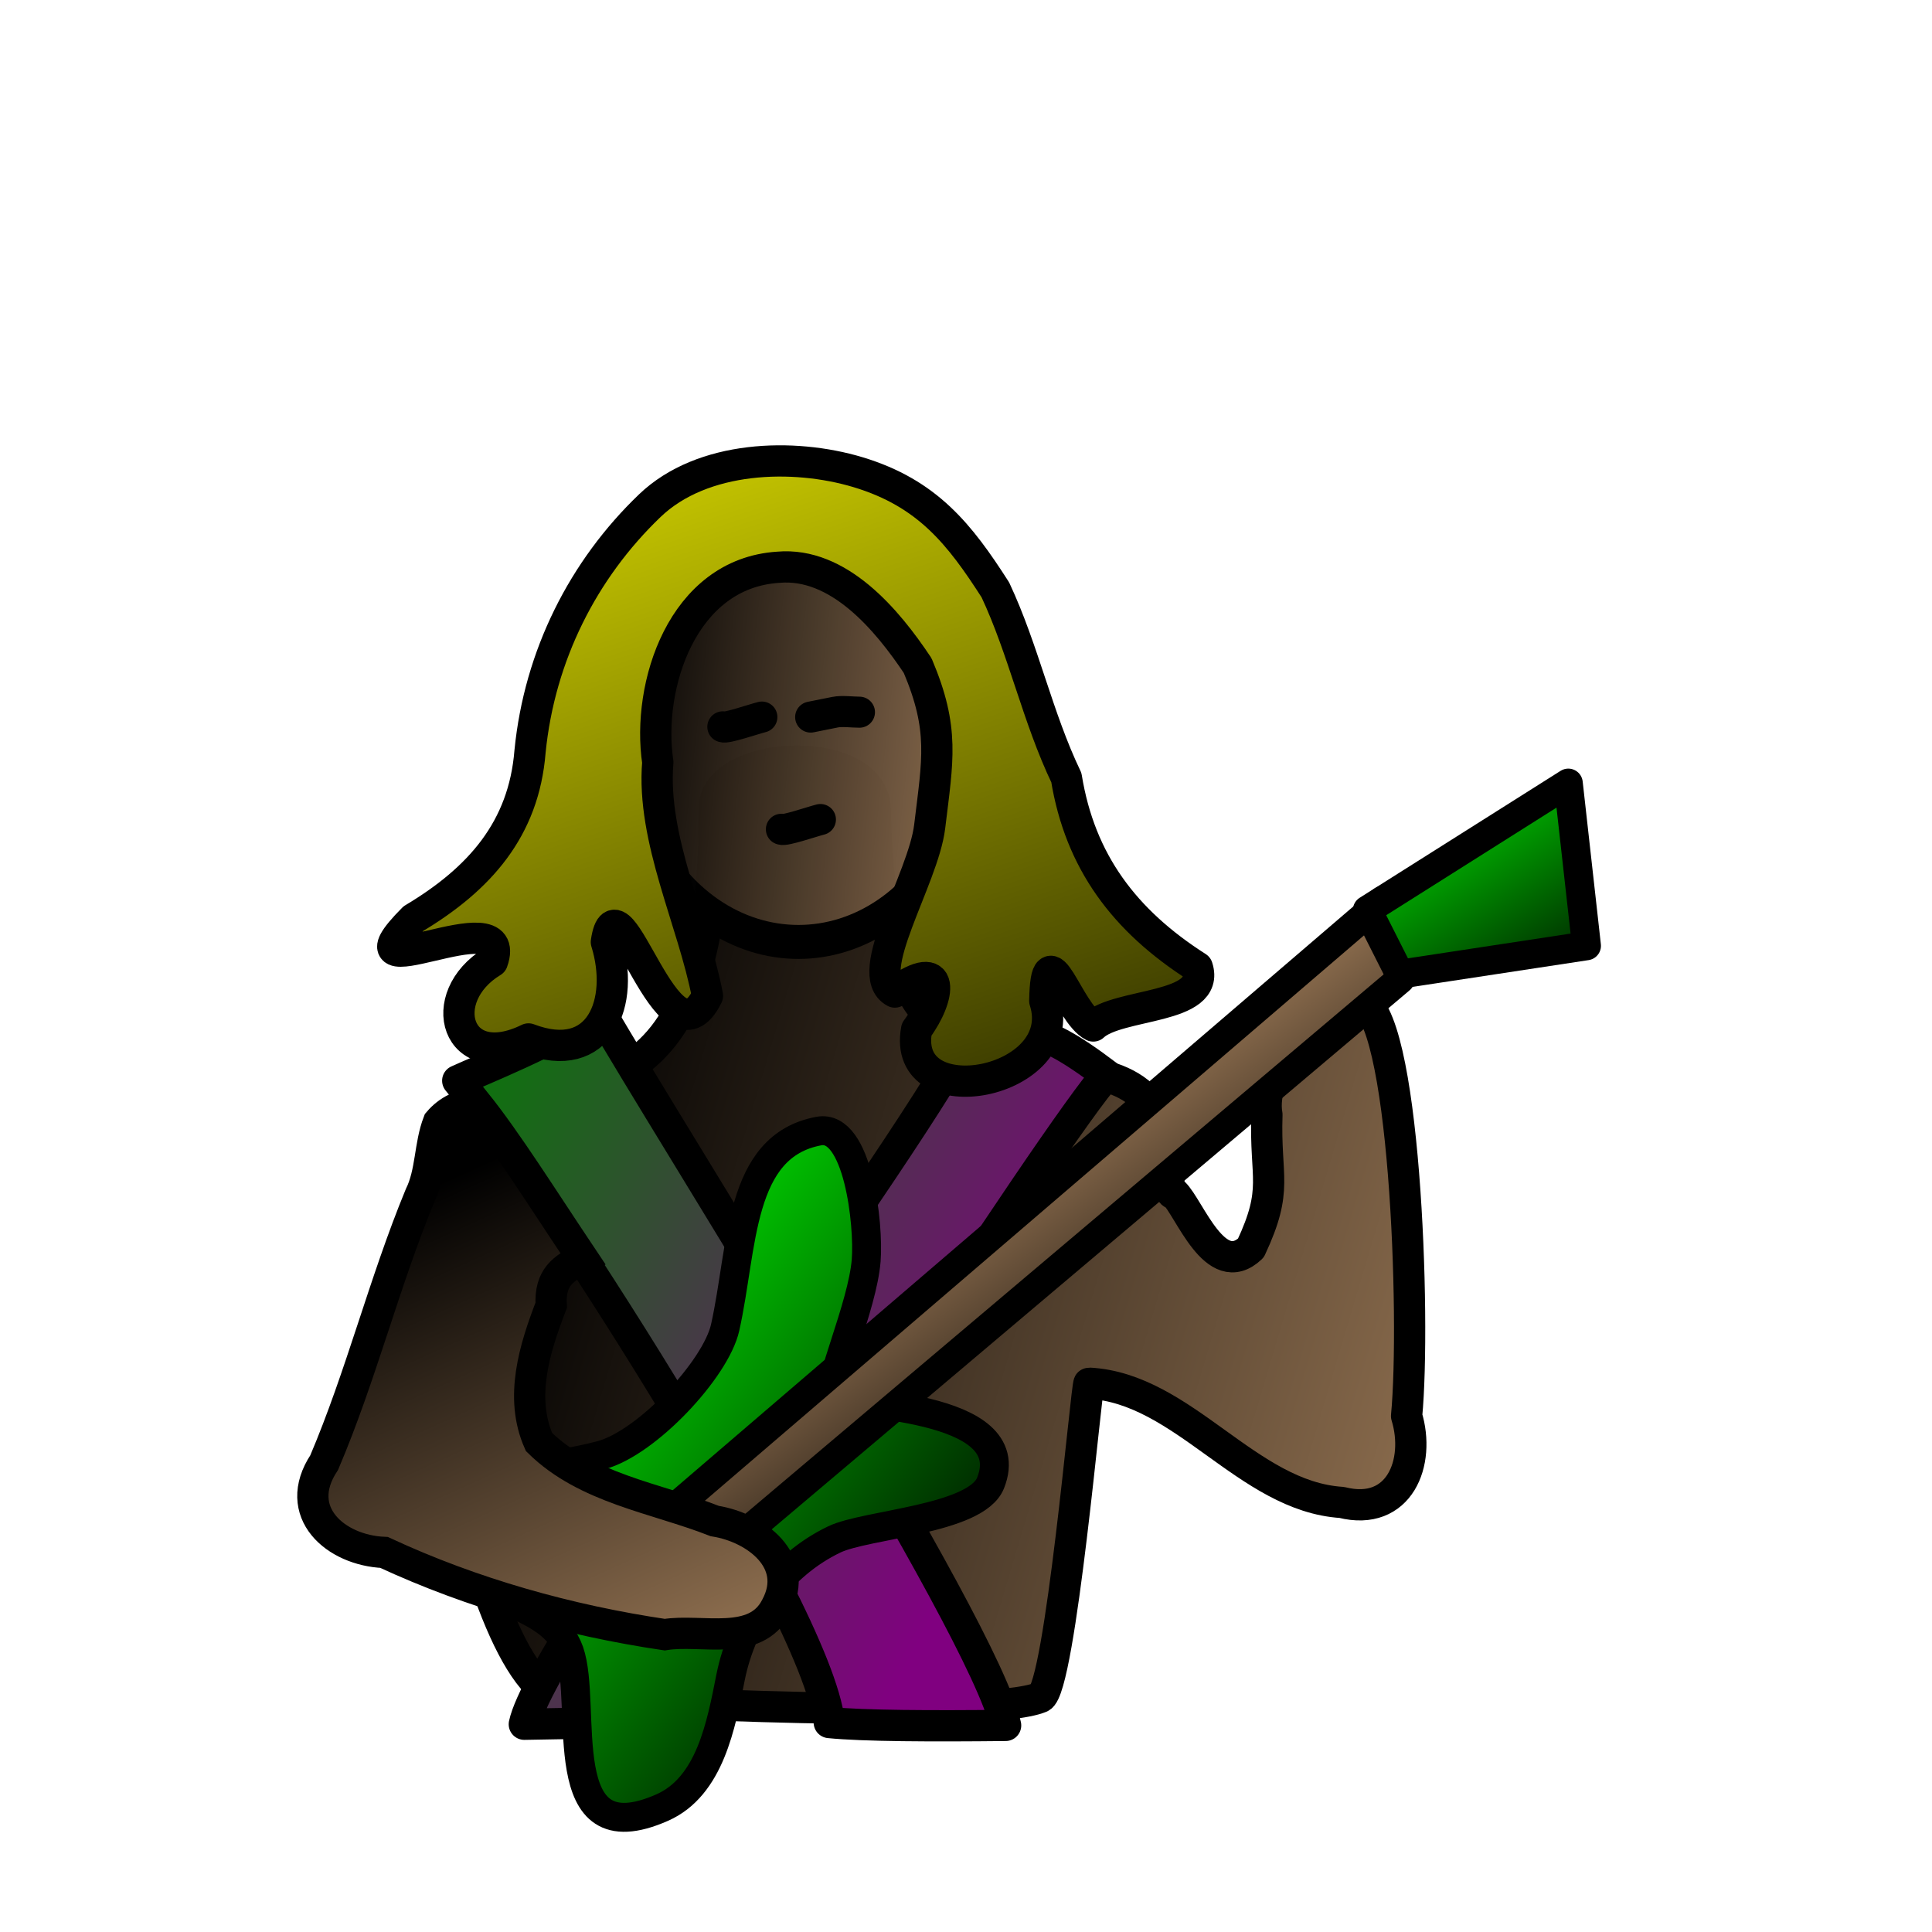
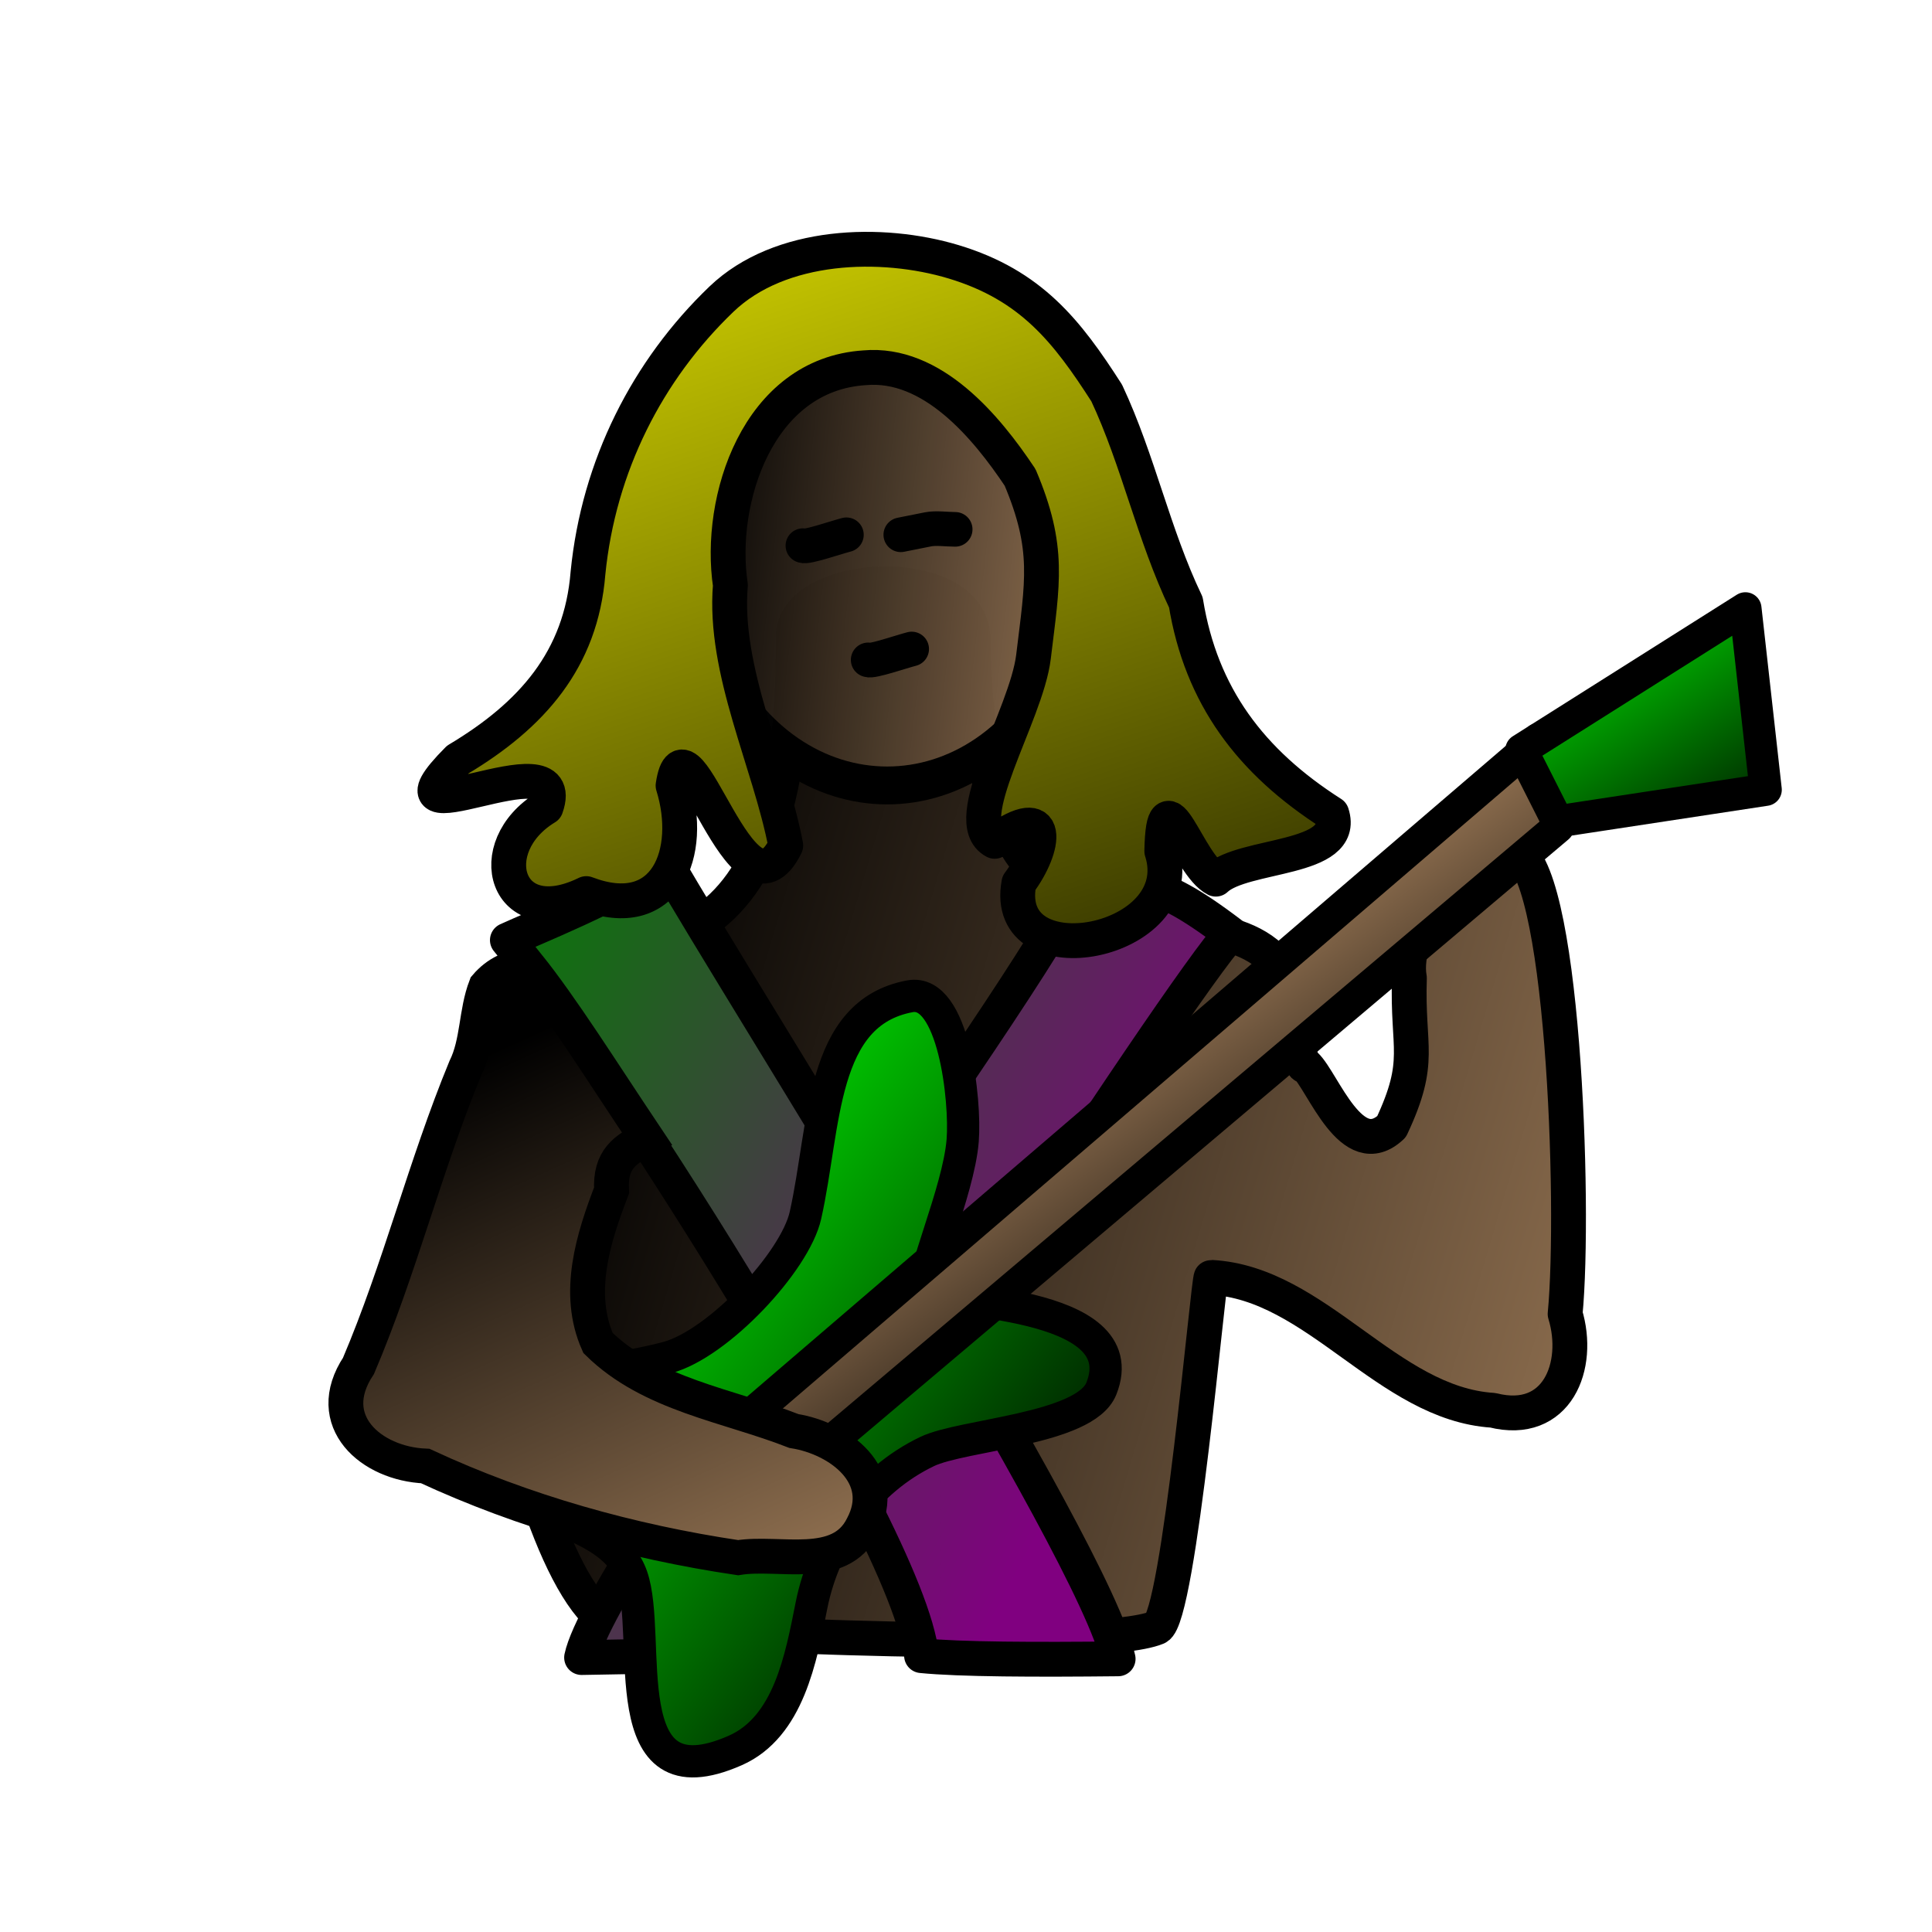
- <svg xmlns="http://www.w3.org/2000/svg" xmlns:xlink="http://www.w3.org/1999/xlink" width="700pt" height="700pt" id="svg36220" version="1.0">
+ <svg xmlns="http://www.w3.org/2000/svg" xmlns:xlink="http://www.w3.org/1999/xlink" width="100" height="100" id="svg36220" version="1.0">
  <defs id="defs36222">
-     <linearGradient xlink:href="#linearGradient2977" id="linearGradient2983" x1="266.054" y1="588.673" x2="548.098" y2="789.982" gradientUnits="userSpaceOnUse" gradientTransform="matrix(-0.186846,-0.652384,-0.653506,0.211668,867.6248,912.1052)" />
+     <linearGradient xlink:href="#linearGradient2977" id="linearGradient2983" x1="266.054" y1="588.673" x2="548.098" y2="789.982" gradientUnits="userSpaceOnUse" gradientTransform="matrix(-2.2316692e-2,-7.7920066e-2,-7.8054077e-2,2.5281406e-2,103.4784,95.24626)" />
    <linearGradient id="linearGradient3099">
      <stop style="stop-color:#ffffff;stop-opacity:1" offset="0" id="stop3101" />
      <stop style="stop-color:#d0b090;stop-opacity:1" offset="1" id="stop3103" />
    </linearGradient>
-     <linearGradient xlink:href="#linearGradient3070" id="linearGradient2975" x1="432.667" y1="411.333" x2="634.667" y2="478" gradientUnits="userSpaceOnUse" gradientTransform="matrix(-0.186846,-0.652384,-0.653506,0.211668,867.6248,912.1052)" />
+     <linearGradient xlink:href="#linearGradient3070" id="linearGradient2975" x1="432.667" y1="411.333" x2="634.667" y2="478" gradientUnits="userSpaceOnUse" gradientTransform="matrix(-2.2316692e-2,-7.7920066e-2,-7.8054077e-2,2.5281406e-2,103.4784,95.24626)" />
    <linearGradient id="linearGradient2977">
      <stop style="stop-color:#000000;stop-opacity:1;" offset="0" id="stop2979" />
      <stop style="stop-color:#00c000;stop-opacity:1;" offset="1" id="stop2981" />
    </linearGradient>
-     <linearGradient xlink:href="#linearGradient2977" id="linearGradient2993" x1="86.189" y1="245.658" x2="192.446" y2="150.666" gradientUnits="userSpaceOnUse" gradientTransform="matrix(-0.781045,-0.235361,-0.259086,0.798409,898.5019,314.11)" />
+     <linearGradient xlink:href="#linearGradient2977" id="linearGradient2993" x1="86.189" y1="245.658" x2="192.446" y2="150.666" gradientUnits="userSpaceOnUse" gradientTransform="matrix(-9.32872e-2,-2.8111273e-2,-3.0944962e-2,9.536112e-2,107.1663,23.82233)" />
    <linearGradient id="linearGradient3237">
      <stop id="stop3239" offset="0" style="stop-color:#008000;stop-opacity:1;" />
      <stop id="stop3241" offset="1" style="stop-color:#800080;stop-opacity:1;" />
    </linearGradient>
    <linearGradient id="linearGradient3224">
      <stop style="stop-color:#000000;stop-opacity:1;" offset="0" id="stop3226" />
      <stop style="stop-color:#c0c000;stop-opacity:1;" offset="1" id="stop3228" />
    </linearGradient>
    <linearGradient xlink:href="#linearGradient3070" id="linearGradient3140" gradientUnits="userSpaceOnUse" gradientTransform="matrix(0.71912,4.944956e-4,-8.938622e-3,0.739105,891.0352,44.69319)" x1="275.244" y1="458.656" x2="522.976" y2="519.062" />
    <linearGradient id="linearGradient3070">
      <stop style="stop-color:#000000;stop-opacity:1;" offset="0" id="stop3072" />
      <stop style="stop-color:#907050;stop-opacity:1;" offset="1" id="stop3074" />
    </linearGradient>
    <linearGradient xlink:href="#linearGradient3070" id="linearGradient3092" x1="300.273" y1="623.782" x2="774.046" y2="764.899" gradientUnits="userSpaceOnUse" gradientTransform="translate(-4.436303,74.92558)" />
    <linearGradient xlink:href="#linearGradient3070" id="linearGradient3365" gradientUnits="userSpaceOnUse" gradientTransform="matrix(0.745982,6.886275e-2,-6.479489e-2,0.701916,191.9741,72.0527)" x1="203.602" y1="387.724" x2="542.608" y2="475.629" />
    <linearGradient xlink:href="#linearGradient3070" id="linearGradient3369" gradientUnits="userSpaceOnUse" gradientTransform="matrix(0.32741,-0.166193,0.121832,0.276848,377.2478,323.9419)" x1="307.03" y1="442.263" x2="533.927" y2="487.512" />
    <linearGradient xlink:href="#linearGradient3070" id="linearGradient3379" x1="298.667" y1="435" x2="550.189" y2="468.767" gradientUnits="userSpaceOnUse" />
    <linearGradient xlink:href="#linearGradient3070" id="linearGradient1927" gradientUnits="userSpaceOnUse" gradientTransform="matrix(0.883471,8.155451e-2,-7.321062e-2,0.793083,82.15832,63.90848)" x1="275.244" y1="458.656" x2="771.403" y2="497.969" />
    <linearGradient xlink:href="#linearGradient3070" id="linearGradient1935" gradientUnits="userSpaceOnUse" gradientTransform="matrix(0.979444,0.201717,-0.201717,0.979444,560.6328,108.4432)" x1="456.672" y1="496.708" x2="675.573" y2="496.708" />
    <linearGradient xlink:href="#linearGradient3070" id="linearGradient4630" gradientUnits="userSpaceOnUse" x1="409.667" y1="725.855" x2="162.975" y2="762.521" gradientTransform="matrix(-0.923743,0,0,0.920465,809.8236,55.03776)" />
    <linearGradient xlink:href="#linearGradient3070" id="linearGradient4640" x1="368.667" y1="673.333" x2="424.667" y2="686.667" gradientUnits="userSpaceOnUse" />
    <linearGradient xlink:href="#linearGradient3070" id="linearGradient4644" gradientUnits="userSpaceOnUse" gradientTransform="matrix(0.923743,0,0,0.920465,49.38476,56.10604)" x1="216.333" y1="670.855" x2="397.975" y2="792.521" />
    <linearGradient xlink:href="#linearGradient3070" id="linearGradient4777" gradientUnits="userSpaceOnUse" gradientTransform="matrix(0.32741,-0.166193,0.121832,0.276848,841.5813,279.1585)" x1="307.03" y1="442.263" x2="533.927" y2="487.512" />
    <linearGradient xlink:href="#linearGradient3070" id="linearGradient3215" gradientUnits="userSpaceOnUse" gradientTransform="matrix(-0.923743,0,0,0.920465,809.8236,57.03776)" x1="409.667" y1="725.855" x2="162.975" y2="762.521" />
    <linearGradient xlink:href="#linearGradient3070" id="linearGradient3217" gradientUnits="userSpaceOnUse" gradientTransform="matrix(0.923743,0,0,0.920465,51.38476,58.10604)" x1="216.333" y1="670.855" x2="397.975" y2="792.521" />
-     <linearGradient xlink:href="#linearGradient3224" id="linearGradient3230" x1="458.861" y1="854.139" x2="314.901" y2="408.662" gradientUnits="userSpaceOnUse" gradientTransform="matrix(0.988325,0,0,0.988176,-38.7391,-146.9468)" />
+     <linearGradient xlink:href="#linearGradient3224" id="linearGradient3230" x1="458.861" y1="854.139" x2="314.901" y2="408.662" gradientUnits="userSpaceOnUse" gradientTransform="matrix(0.1180445,0,0,0.1180267,-4.776809,-31.24581)" />
    <linearGradient xlink:href="#linearGradient3237" id="linearGradient3235" gradientUnits="userSpaceOnUse" gradientTransform="matrix(-0.967479,0,0,0.963901,515.0058,-126.6261)" x1="368.841" y1="636.231" x2="25.697" y2="818.428" />
    <linearGradient xlink:href="#linearGradient3070" id="linearGradient3243" gradientUnits="userSpaceOnUse" x1="298.667" y1="435" x2="550.189" y2="468.767" />
    <linearGradient xlink:href="#linearGradient3070" id="linearGradient3245" gradientUnits="userSpaceOnUse" gradientTransform="matrix(1.047347,0,0,1.047189,-98.35072,-127.6402)" x1="300.273" y1="623.782" x2="774.046" y2="764.899" />
    <linearGradient xlink:href="#linearGradient3099" id="linearGradient2279" x1="118.596" y1="579.197" x2="232.824" y2="831.398" gradientUnits="userSpaceOnUse" />
    <linearGradient xlink:href="#linearGradient3099" id="linearGradient2289" gradientUnits="userSpaceOnUse" x1="118.596" y1="579.197" x2="232.824" y2="831.398" gradientTransform="matrix(-0.332664,-0.943045,0.943045,-0.332664,22.24646,1059.324)" />
-     <linearGradient xlink:href="#linearGradient3070" id="linearGradient2292" gradientUnits="userSpaceOnUse" x1="118.596" y1="579.197" x2="232.824" y2="831.398" gradientTransform="matrix(0.943646,0,0,0.943646,45.02564,49.86916)" />
-     <linearGradient xlink:href="#linearGradient3237" id="linearGradient2294" gradientUnits="userSpaceOnUse" gradientTransform="matrix(-0.912958,0,0,0.909581,531.0088,-69.62105)" x1="368.841" y1="636.231" x2="25.697" y2="818.428" />
-     <linearGradient xlink:href="#linearGradient3070" id="linearGradient2296" gradientUnits="userSpaceOnUse" gradientTransform="matrix(0.988325,0,0,0.988176,-47.78262,-70.578)" x1="300.273" y1="623.782" x2="774.046" y2="764.899" />
+     <linearGradient xlink:href="#linearGradient3070" id="linearGradient2292" gradientUnits="userSpaceOnUse" x1="118.596" y1="579.197" x2="232.824" y2="831.398" gradientTransform="matrix(0.1127081,0,0,0.1127081,5.227968,-7.738316)" />
+     <linearGradient xlink:href="#linearGradient3237" id="linearGradient2294" gradientUnits="userSpaceOnUse" gradientTransform="matrix(-0.1090427,0,0,0.1086394,63.27329,-22.0101)" x1="368.841" y1="636.231" x2="25.697" y2="818.428" />
+     <linearGradient xlink:href="#linearGradient3070" id="linearGradient2296" gradientUnits="userSpaceOnUse" gradientTransform="matrix(0.1180445,0,0,0.1180267,-5.856953,-22.1244)" x1="300.273" y1="623.782" x2="774.046" y2="764.899" />
  </defs>
  <g id="layer1">
-     <path style="fill:url(#linearGradient2296);fill-opacity:1;fill-rule:evenodd;stroke:#000000;stroke-width:15.098;stroke-linecap:round;stroke-linejoin:round;stroke-miterlimit:4;stroke-dasharray:none;stroke-opacity:1" d="M 384.119,367.701 C 364.524,367.951 344.857,376.121 344.987,390.909 C 346.439,559.071 259.261,513.885 218.509,542.688 C 184.716,566.573 227.045,817.216 271.884,820.15 C 299.669,821.968 475.922,831.025 502.596,819.973 C 512.227,815.982 524.926,668.071 526.108,668.213 C 571.796,670.608 602.502,722.921 648.192,725.815 C 676.088,732.804 686.375,706.49 679.51,684.088 C 684.018,637.109 678.649,486.126 656.714,483.37 C 632.169,479.65 608.395,518.714 612.039,538.471 C 610.989,569.349 617.871,573.966 604.283,602.934 C 587.053,619.19 574.668,583.5 567.068,576.276 C 564.092,580.26 561.993,544.377 559.726,539.857 C 532.267,485.142 425.147,566.685 422.867,391.233 C 422.651,374.903 403.41,367.455 384.119,367.701 z " id="path35274" />
-     <path style="opacity:0.99;fill:url(#linearGradient3243);fill-opacity:1;fill-rule:evenodd;stroke:#000000;stroke-width:19.313;stroke-linecap:round;stroke-linejoin:round;stroke-miterlimit:4;stroke-dasharray:none;stroke-dashoffset:0;stroke-opacity:1" id="path3371" d="M 540 435 A 116.667 116.667 0 1 1  306.667,435 A 116.667 116.667 0 1 1  540 435 z" transform="matrix(0.718681,0,0,0.850394,81.46053,-14.38102)" />
-     <path style="fill:url(#linearGradient2294);fill-opacity:1;fill-rule:evenodd;stroke:#000000;stroke-width:15.098;stroke-linecap:round;stroke-linejoin:round;stroke-miterlimit:4;stroke-dasharray:none;stroke-opacity:1" d="M 289.661,488.247 C 266.614,503.402 233.41,516.439 221.129,522.071 C 252.303,559.491 394.818,776.027 400.613,832.143 C 417.017,833.795 450.237,833.911 485.807,833.529 C 475.599,785.713 323.386,547.044 289.661,488.247 z M 470.841,493.083 C 442.391,553.035 262.042,791.274 253.292,832.968 C 287.52,832.383 319.06,831.682 334.829,831.818 C 337.065,811.87 514.302,540.218 534.596,519.328 C 498.547,491.899 496.758,501.327 474.792,494.263 C 473.485,493.843 472.176,493.458 470.841,493.083 z " id="path4628" />
-     <path style="fill:url(#linearGradient3230);fill-opacity:1;fill-rule:evenodd;stroke:#000000;stroke-width:15.098;stroke-linecap:round;stroke-linejoin:round;stroke-miterlimit:4;stroke-dasharray:none;stroke-opacity:1" d="M 375.913,274.038 C 329.561,277.014 312.272,331.363 317.778,368.238 C 314.653,405.356 334.899,445.077 341.774,481.073 C 322.869,519.647 298.39,418.63 292.926,455.085 C 301.916,484.047 289.985,515.12 255.315,501.901 C 220.369,519.044 209.546,481.764 237.856,464.572 C 249.315,432.531 160.759,482.914 199.671,443.798 C 231.799,424.618 253.054,400.456 256.051,363.054 C 260.65,316.605 281.804,275.059 313.908,244.29 C 339.334,219.922 383.349,218.726 414.513,228.115 C 448.095,238.232 463.661,258.161 480.85,284.966 C 494.547,314.162 501.104,346.321 515.15,375.668 C 521.767,416.255 543.18,444.777 578.389,467.245 C 585.071,487.722 540.059,484.368 528.146,495.645 C 516.07,489.588 505.395,447.852 504.725,483.504 C 517.55,523.755 435.045,539.518 442.805,497.342 C 454.334,481.971 457.594,461.114 432.294,479.251 C 416.099,470.653 446.057,424.747 449.12,399.287 C 453.012,366.94 456.342,352.343 443.32,321.554 C 428.598,299.45 405.169,271.421 375.913,274.038 z " id="path3219" />
-     <path style="fill:url(#linearGradient2983);fill-opacity:1;fill-rule:evenodd;stroke:#000000;stroke-width:13.971;stroke-linecap:round;stroke-linejoin:round;stroke-miterlimit:4;stroke-dasharray:none;stroke-opacity:1" d="M 402.656,674.235 C 406.555,679.18 494.086,677.392 478.533,716.42 C 471.488,734.097 418.466,736.305 403.078,743.666 C 377.074,756.106 358.625,781.739 352.916,810.398 C 348.384,833.145 343.052,863.015 319.896,873.231 C 265.935,897.038 284.269,824.18 275.034,797.802 C 266.426,773.217 228.495,774.143 212.468,752.654 C 205.06,742.722 207.987,726.462 220.392,720.487 C 243.421,709.393 266.991,709.212 290.398,702.98 C 312.376,697.128 345.804,661.474 350.315,641.321 C 359.05,602.298 356.527,553.633 395.59,546.405 C 414.509,542.904 419.829,591.548 418.442,608.924 C 416.66,631.254 399.026,669.631 402.656,674.235 z " id="path2957" />
-     <path style="fill:url(#linearGradient2975);fill-opacity:1.0;fill-rule:evenodd;stroke:#000000;stroke-width:13.971;stroke-linecap:round;stroke-linejoin:round;stroke-miterlimit:4;stroke-dasharray:none;stroke-opacity:1" d="M 318.03,775.964 L 676.429,473.099 L 667.895,434.99 L 297.548,752.657 L 318.03,775.964 z " id="path2967" />
-     <path style="fill:url(#linearGradient2292);fill-opacity:1.0;fill-rule:evenodd;stroke:#000000;stroke-width:15.098;stroke-linecap:butt;stroke-linejoin:miter;stroke-miterlimit:4;stroke-dasharray:none;stroke-opacity:1" d="M 229.833,532.692 C 222.945,533.701 216.71,536.322 211.815,542.098 C 207.428,553.462 208.429,566.398 202.939,577.515 C 185.482,619.804 174.54,664.433 156.612,706.558 C 140.74,730.54 162.131,748.988 185.54,749.966 C 228.343,769.846 274.606,782.793 321.101,789.688 C 338.944,786.783 365.111,795.892 375.007,776.123 C 386.68,754.213 365.156,737.945 345.311,734.809 C 316.542,723.546 283.181,719.071 260.383,696.621 C 250.785,674.964 258.328,651.251 266.281,630.565 C 265.523,616.894 272.216,612.77 281.556,608.006 C 261.879,578.622 244.74,551.213 229.833,532.692 z " id="path1395" />
-     <path style="fill:url(#linearGradient2993);fill-opacity:1;fill-rule:evenodd;stroke:#000000;stroke-width:13.971;stroke-linecap:round;stroke-linejoin:round;stroke-miterlimit:4;stroke-dasharray:none;stroke-opacity:1" d="M 676.227,470.632 L 766.422,456.909 L 757.635,378.299 L 660.568,439.619 L 676.227,470.632 z " id="path2985" />
-     <path style="fill:none;fill-opacity:0.75;fill-rule:evenodd;stroke:black;stroke-width:15;stroke-linecap:round;stroke-linejoin:round;stroke-miterlimit:4;stroke-dasharray:none;stroke-opacity:1" d="M 349.196,351.123 C 350.661,352.022 364.133,347.389 368.053,346.409" id="path4122" />
-     <path style="fill:none;fill-opacity:0.75;fill-rule:evenodd;stroke:black;stroke-width:15;stroke-linecap:round;stroke-linejoin:round;stroke-miterlimit:4;stroke-dasharray:none;stroke-opacity:1" d="M 391.623,346.409 C 395.551,345.624 399.48,344.838 403.408,344.052 C 406.871,343.36 411.583,344.052 415.193,344.052" id="path4124" />
-     <path id="path4128" d="M 377.481,400.621 C 378.945,401.52 392.418,396.887 396.337,395.907" style="fill:none;fill-opacity:0.75;fill-rule:evenodd;stroke:black;stroke-width:15;stroke-linecap:round;stroke-linejoin:round;stroke-miterlimit:4;stroke-dasharray:none;stroke-opacity:1" />
+     <path style="fill:url(#linearGradient2296);fill-opacity:1;fill-rule:evenodd;stroke:#000000;stroke-width:1.803;stroke-linecap:round;stroke-linejoin:round;stroke-miterlimit:4;stroke-dasharray:none;stroke-opacity:1" d="M 45.729,30.223 C 43.389,30.253 41.039,31.229 41.055,32.995 C 41.228,53.08 30.816,47.683 25.949,51.123 C 21.912,53.976 26.968,83.913 32.324,84.263 C 35.642,84.48 56.694,85.562 59.88,84.242 C 61.03,83.765 62.547,66.099 62.688,66.116 C 68.145,66.402 71.812,72.65 77.27,72.996 C 80.601,73.831 81.83,70.688 81.01,68.012 C 81.549,62.401 80.907,44.368 78.287,44.039 C 75.356,43.594 72.516,48.26 72.951,50.62 C 72.826,54.308 73.648,54.859 72.025,58.319 C 69.967,60.261 68.488,55.998 67.58,55.135 C 67.225,55.611 66.974,51.325 66.703,50.785 C 63.424,44.25 50.629,53.99 50.357,33.034 C 50.331,31.083 48.033,30.194 45.729,30.223 z" id="path35274" />
+     <path style="opacity:0.99;fill:url(#linearGradient3243);fill-opacity:1;fill-rule:evenodd;stroke:#000000;stroke-width:19.313;stroke-linecap:round;stroke-linejoin:round;stroke-miterlimit:4;stroke-dasharray:none;stroke-dashoffset:0;stroke-opacity:1" id="path3371" d="M 540,435 A 116.667,116.667 0 1 1 306.667,435 A 116.667,116.667 0 1 1 540,435 z" transform="matrix(8.583848e-2,0,0,0.1015702,9.579711,-15.41229)" />
+     <path style="fill:url(#linearGradient2294);fill-opacity:1;fill-rule:evenodd;stroke:#000000;stroke-width:1.803;stroke-linecap:round;stroke-linejoin:round;stroke-miterlimit:4;stroke-dasharray:none;stroke-opacity:1" d="M 34.447,44.621 C 31.694,46.431 27.728,47.988 26.262,48.661 C 29.985,53.13 47.007,78.993 47.699,85.696 C 49.658,85.893 53.626,85.907 57.874,85.861 C 56.655,80.15 38.475,51.644 34.447,44.621 z M 56.087,45.199 C 52.689,52.359 31.148,80.814 30.103,85.794 C 34.191,85.724 37.958,85.641 39.842,85.657 C 40.109,83.274 61.278,50.828 63.702,48.333 C 59.396,45.057 59.182,46.183 56.559,45.34 C 56.403,45.289 56.246,45.243 56.087,45.199 z" id="path4628" />
+     <path style="fill:url(#linearGradient3230);fill-opacity:1;fill-rule:evenodd;stroke:#000000;stroke-width:1.803;stroke-linecap:round;stroke-linejoin:round;stroke-miterlimit:4;stroke-dasharray:none;stroke-opacity:1" d="M 44.749,19.036 C 39.213,19.392 37.148,25.883 37.805,30.287 C 37.432,34.721 39.85,39.465 40.671,43.764 C 38.413,48.371 35.489,36.306 34.837,40.66 C 35.911,44.119 34.486,47.831 30.345,46.252 C 26.171,48.299 24.878,43.847 28.259,41.793 C 29.628,37.966 19.051,43.984 23.699,39.312 C 27.536,37.021 30.075,34.135 30.433,29.668 C 30.982,24.12 33.509,19.158 37.343,15.483 C 40.38,12.573 45.637,12.43 49.359,13.551 C 53.37,14.76 55.229,17.14 57.282,20.341 C 58.918,23.829 59.702,27.67 61.379,31.175 C 62.169,36.022 64.727,39.429 68.932,42.113 C 69.73,44.558 64.354,44.158 62.931,45.505 C 61.489,44.781 60.214,39.796 60.134,44.055 C 61.666,48.862 51.811,50.745 52.738,45.707 C 54.115,43.872 54.505,41.38 51.483,43.547 C 49.549,42.52 53.127,37.037 53.493,33.996 C 53.957,30.132 54.355,28.389 52.8,24.711 C 51.041,22.071 48.243,18.724 44.749,19.036 z" id="path3219" />
+     <path style="fill:url(#linearGradient2983);fill-opacity:1;fill-rule:evenodd;stroke:#000000;stroke-width:1.669;stroke-linecap:round;stroke-linejoin:round;stroke-miterlimit:4;stroke-dasharray:none;stroke-opacity:1" d="M 47.943,66.835 C 48.409,67.426 58.863,67.212 57.006,71.874 C 56.164,73.985 49.831,74.249 47.993,75.128 C 44.887,76.614 42.684,79.675 42.002,83.098 C 41.461,85.815 40.824,89.383 38.058,90.603 C 31.613,93.447 33.803,84.745 32.7,81.594 C 31.672,78.658 27.141,78.768 25.227,76.202 C 24.342,75.015 24.692,73.073 26.174,72.36 C 28.924,71.035 31.739,71.013 34.535,70.268 C 37.16,69.57 41.153,65.311 41.691,62.904 C 42.735,58.243 42.433,52.431 47.099,51.567 C 49.359,51.149 49.994,56.959 49.828,59.035 C 49.616,61.702 47.509,66.285 47.943,66.835 z" id="path2957" />
+     <path style="fill:url(#linearGradient2975);fill-opacity:1;fill-rule:evenodd;stroke:#000000;stroke-width:1.669;stroke-linecap:round;stroke-linejoin:round;stroke-miterlimit:4;stroke-dasharray:none;stroke-opacity:1" d="M 37.835,78.986 L 80.642,42.812 L 79.623,38.26 L 35.389,76.202 L 37.835,78.986 z" id="path2967" />
+     <path style="fill:url(#linearGradient2292);fill-opacity:1;fill-rule:evenodd;stroke:#000000;stroke-width:1.803;stroke-linecap:butt;stroke-linejoin:miter;stroke-miterlimit:4;stroke-dasharray:none;stroke-opacity:1" d="M 27.301,49.929 C 26.478,50.05 25.734,50.363 25.149,51.053 C 24.625,52.41 24.745,53.955 24.089,55.283 C 22.004,60.334 20.697,65.665 18.556,70.696 C 16.66,73.56 19.215,75.764 22.011,75.881 C 27.123,78.255 32.649,79.801 38.202,80.625 C 40.333,80.278 43.459,81.366 44.641,79.005 C 46.035,76.388 43.464,74.445 41.094,74.07 C 37.658,72.725 33.673,72.19 30.95,69.509 C 29.804,66.922 30.705,64.09 31.654,61.619 C 31.564,59.987 32.363,59.494 33.479,58.925 C 31.129,55.415 29.082,52.142 27.301,49.929 z" id="path1395" />
+     <path style="fill:url(#linearGradient2993);fill-opacity:1;fill-rule:evenodd;stroke:#000000;stroke-width:1.669;stroke-linecap:round;stroke-linejoin:round;stroke-miterlimit:4;stroke-dasharray:none;stroke-opacity:1" d="M 80.618,42.517 L 91.391,40.878 L 90.341,31.489 L 78.748,38.813 L 80.618,42.517 z" id="path2985" />
+     <path style="fill:none;fill-opacity:0.75;fill-rule:evenodd;stroke:#000000;stroke-width:1.792;stroke-linecap:round;stroke-linejoin:round;stroke-miterlimit:4;stroke-dasharray:none;stroke-opacity:1" d="M 41.558,28.243 C 41.733,28.351 43.342,27.797 43.81,27.68" id="path4122" />
+     <path style="fill:none;fill-opacity:0.75;fill-rule:evenodd;stroke:#000000;stroke-width:1.792;stroke-linecap:round;stroke-linejoin:round;stroke-miterlimit:4;stroke-dasharray:none;stroke-opacity:1" d="M 46.625,27.68 C 47.094,27.586 47.564,27.492 48.033,27.399 C 48.446,27.316 49.009,27.399 49.44,27.399" id="path4124" />
+     <path id="path4128" d="M 44.936,34.155 C 45.111,34.262 46.72,33.709 47.188,33.592" style="fill:none;fill-opacity:0.75;fill-rule:evenodd;stroke:#000000;stroke-width:1.792;stroke-linecap:round;stroke-linejoin:round;stroke-miterlimit:4;stroke-dasharray:none;stroke-opacity:1" />
  </g>
</svg>
